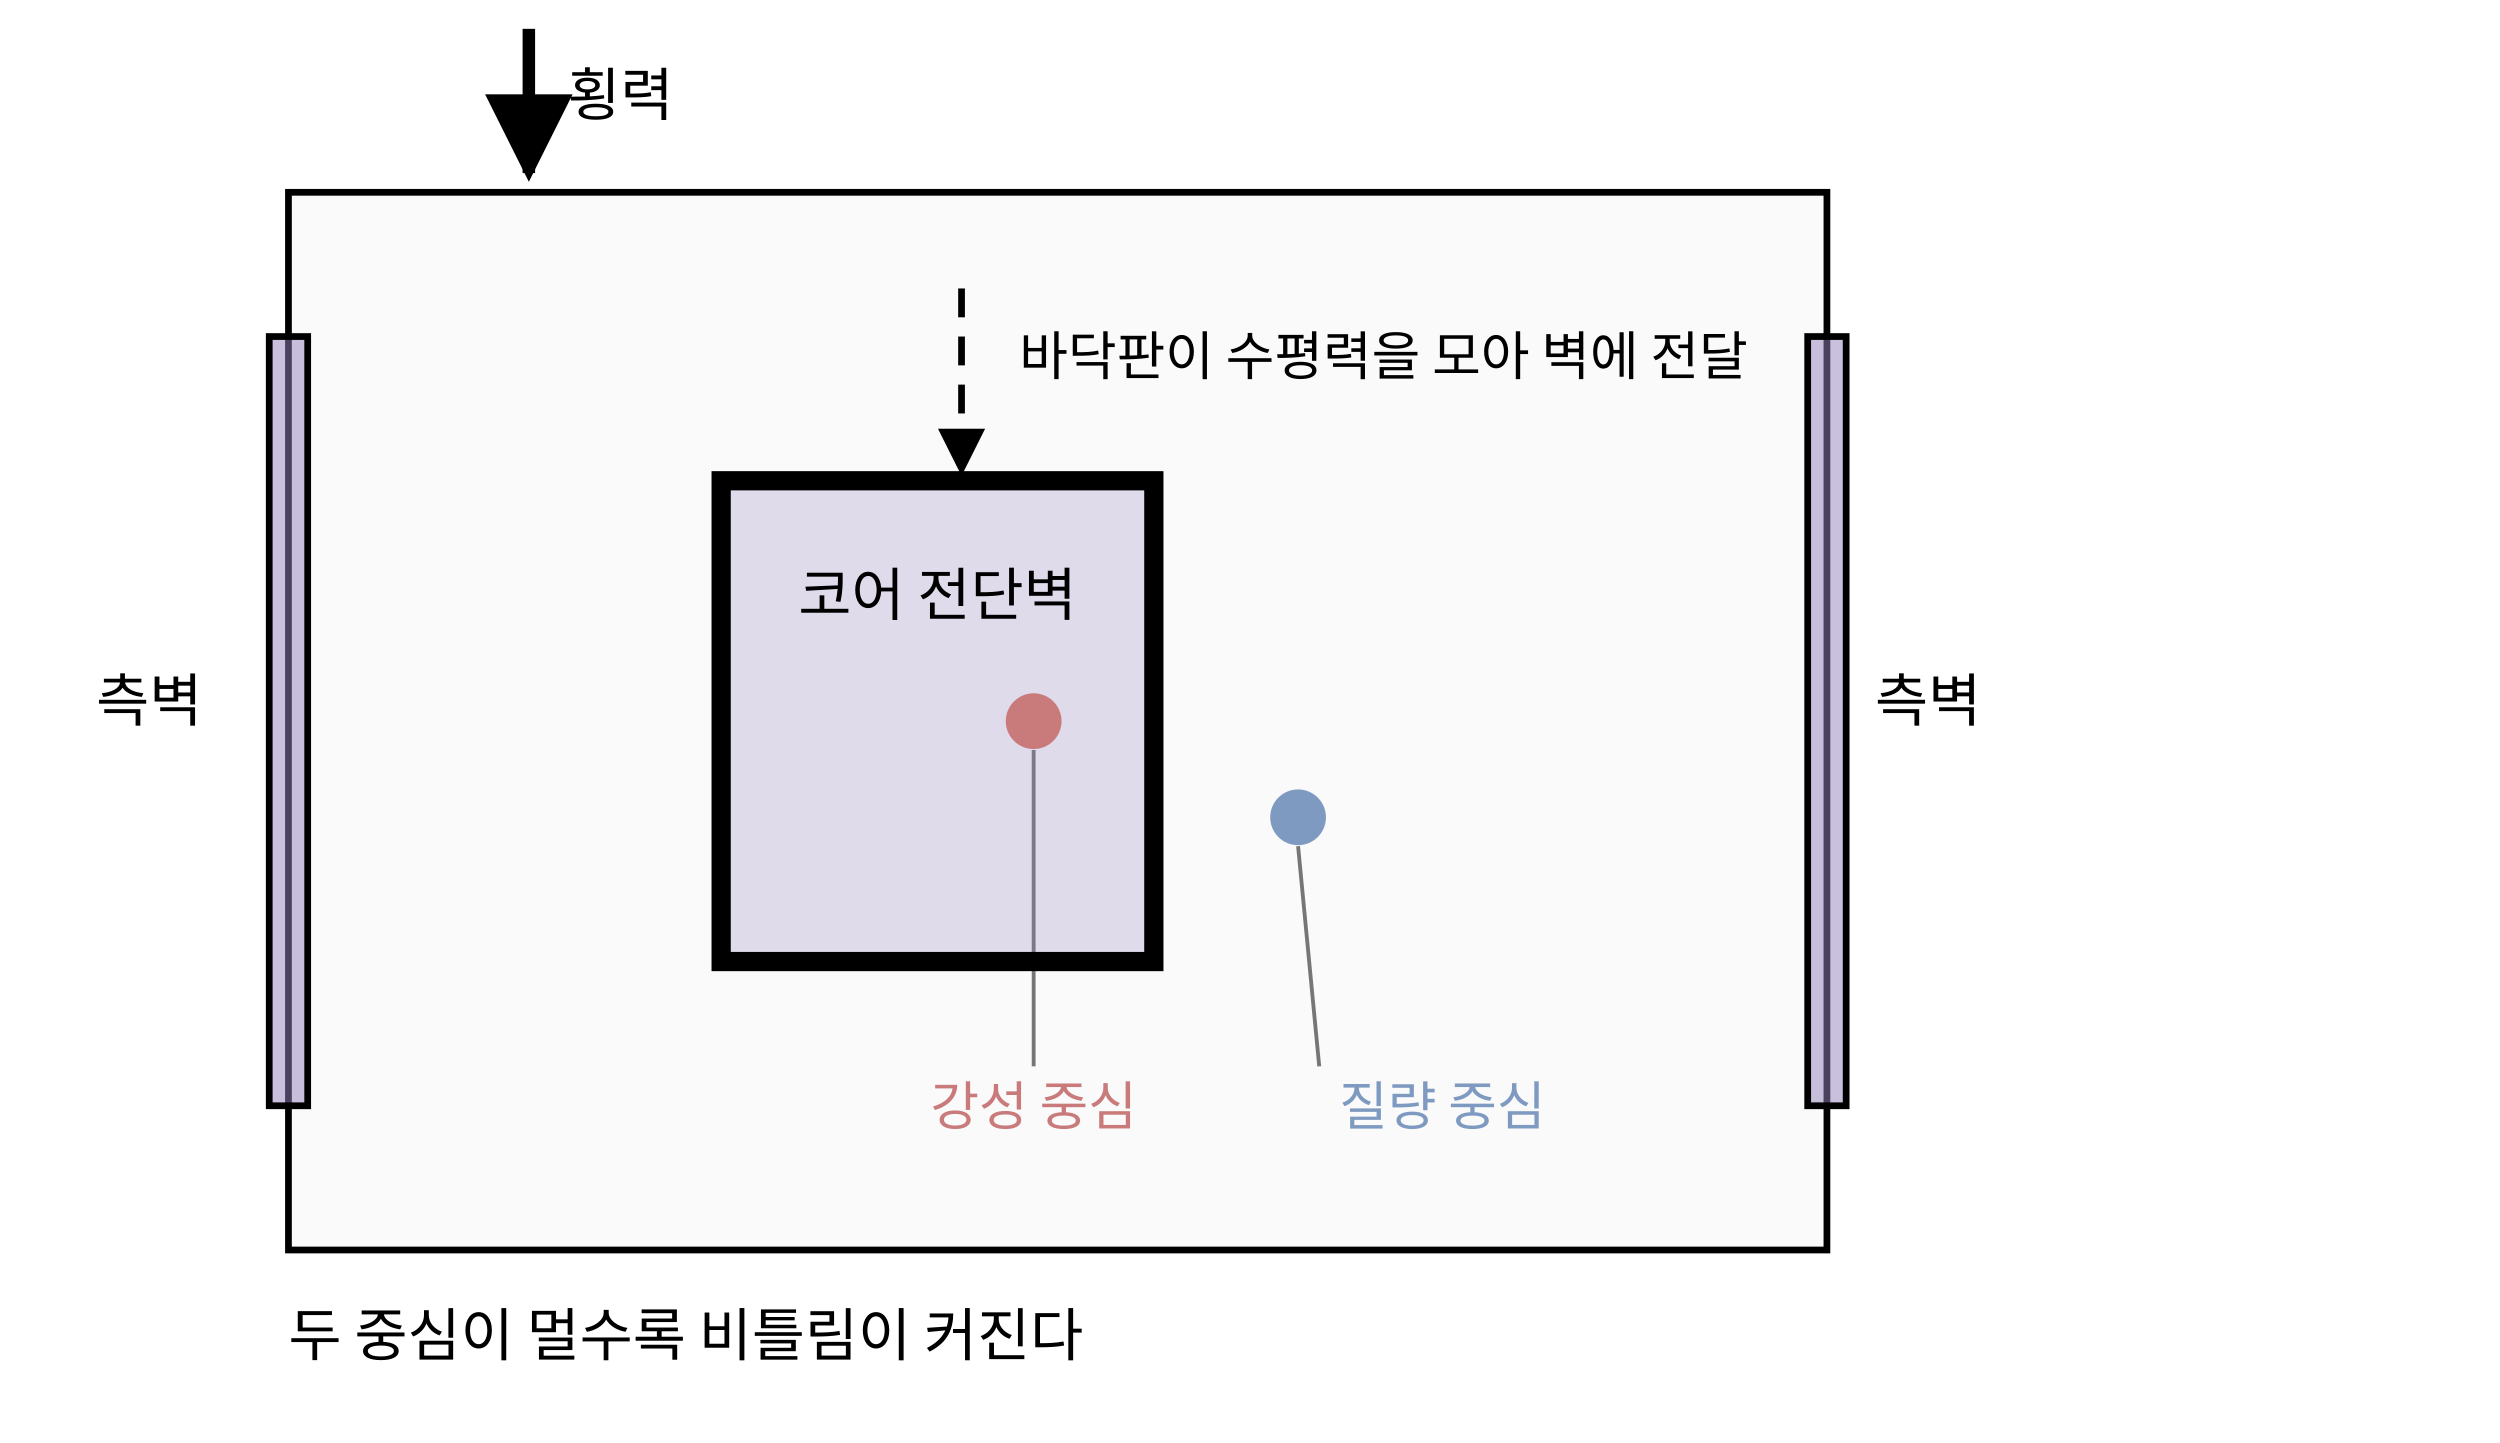
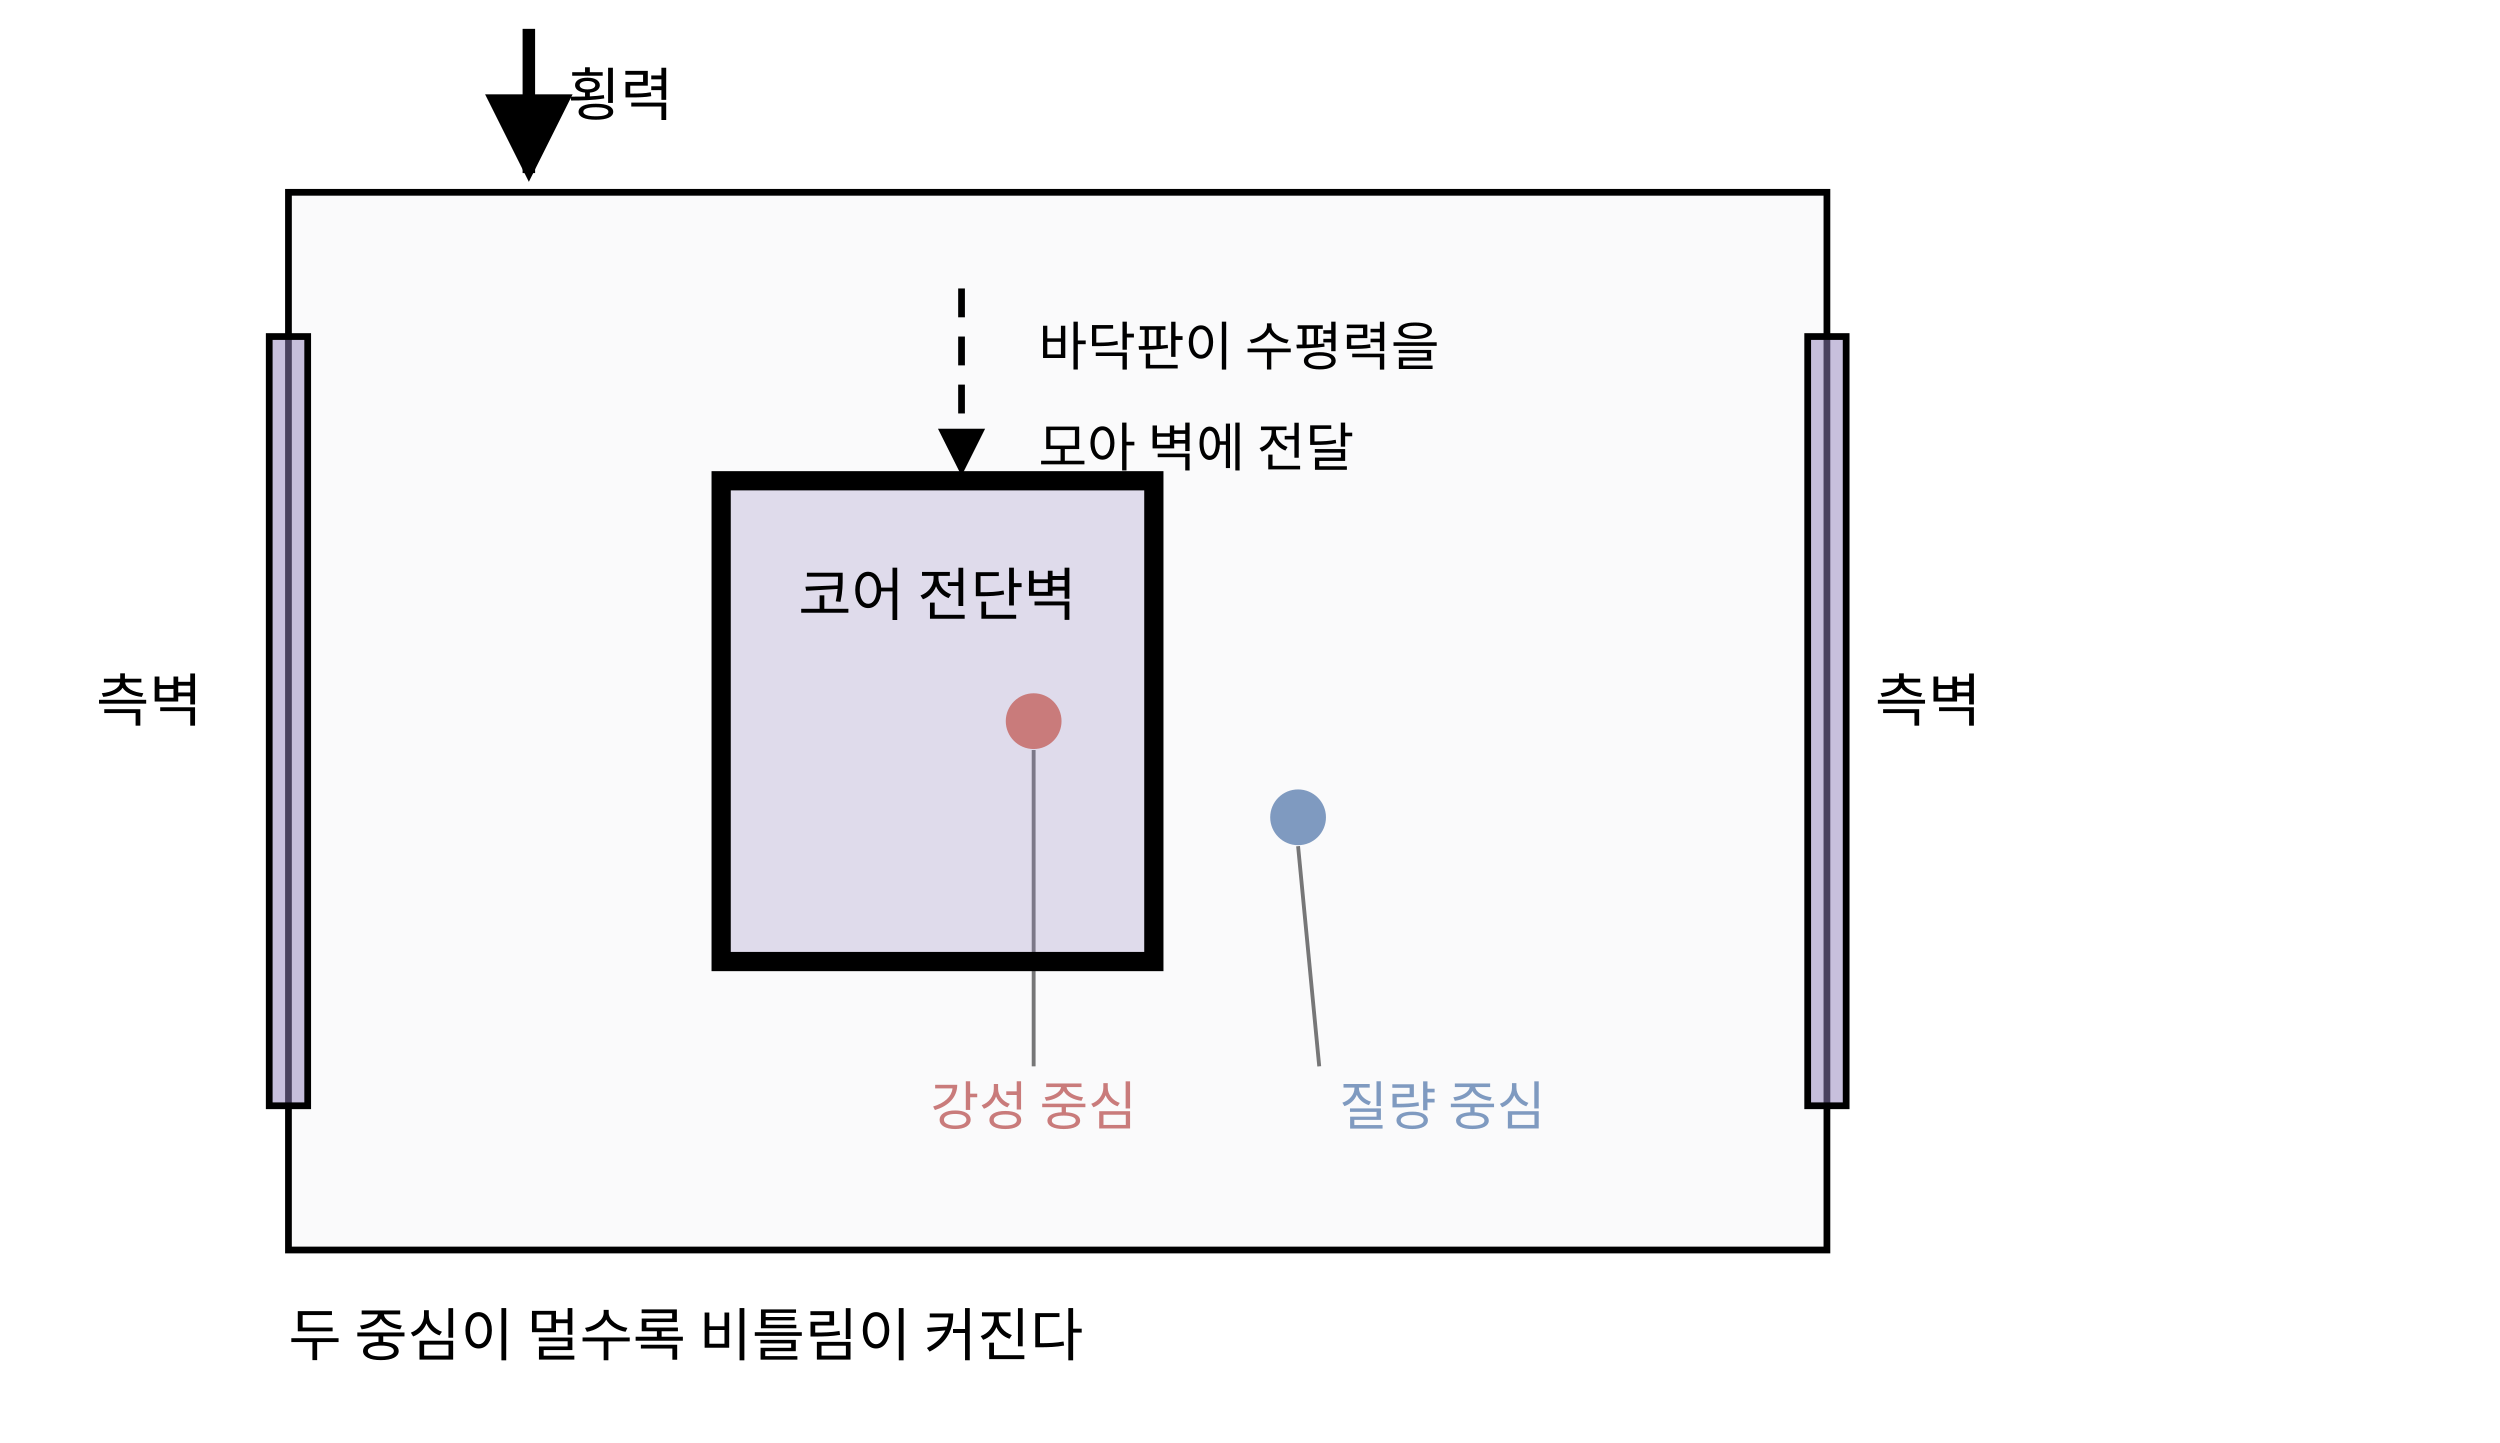
<svg xmlns="http://www.w3.org/2000/svg" class="si si-illus" viewBox="0 0 520 300" style="max-width:520px;color:var(--si-ink,var(--text,#1f2328))" role="img" aria-labelledby="shear-wall-t" font-family="'Pretendard','Noto Sans KR','Apple SD Gothic Neo',sans-serif" font-size="13" fill="currentColor">
  <defs>
    <marker id="shear-wall-ar" viewBox="0 0 10 10" refX="9" refY="5" markerWidth="7" markerHeight="7" orient="auto-start-reverse">
      <path d="M0,0L10,5L0,10z" style="fill:currentColor" />
    </marker>
  </defs>
  <line x1="215" y1="156" x2="215" y2="221.8" class="si-leader" style="stroke:currentColor" stroke-opacity="0.55" stroke-width="0.8" />
  <line x1="270" y1="176" x2="274.4" y2="221.8" class="si-leader" style="stroke:currentColor" stroke-opacity="0.55" stroke-width="0.8" />
  <rect x="60" y="40" width="320" height="220" style="stroke:currentColor;fill:var(--si-gray-s,#aab6c6)" stroke-width="1.4" fill-opacity="0.06" />
  <rect x="150" y="100" width="90" height="100" style="stroke:currentColor;fill:var(--si-violet-s,#9382bd)" stroke-width="4" fill-opacity="0.25" />
  <text x="195" y="128" text-anchor="middle" font-size="12">코어 전단벽</text>
  <rect x="56" y="70" width="8" height="160" style="stroke:currentColor;fill:var(--si-violet-s,#9382bd)" stroke-width="1.4" fill-opacity="0.5" />
  <rect x="376" y="70" width="8" height="160" style="stroke:currentColor;fill:var(--si-violet-s,#9382bd)" stroke-width="1.4" fill-opacity="0.5" />
  <text x="20" y="150" font-size="12">측벽</text>
  <text x="390" y="150" font-size="12">측벽</text>
  <line x1="110" y1="6" x2="110" y2="36" style="stroke:currentColor;fill:none" stroke-width="2.6" marker-end="url(#shear-wall-ar)" />
  <text x="118" y="24" font-size="12">횡력</text>
  <line x1="200" y1="60" x2="200" y2="98" style="stroke:currentColor;fill:none" stroke-width="1.4" stroke-dasharray="6 4" marker-end="url(#shear-wall-ar)" />
-   <text x="212" y="78" font-size="11">바닥판이 수평력을 모아 벽에 전달</text>
+   <text x="216" y="76" font-size="11">바닥판이 수평력을</text>
+   <text x="216" y="97" font-size="11">모아 벽에 전달</text>
  <circle cx="215" cy="150" r="5" style="stroke:var(--si-rose-s,#c97b7b);fill:var(--si-rose-s,#c97b7b)" stroke-width="1.6" />
  <circle cx="270" cy="170" r="5" style="stroke:var(--si-blue-s,#7f9ac0);fill:var(--si-blue-s,#7f9ac0)" stroke-width="1.6" />
  <text x="215" y="234" text-anchor="middle" font-size="11" style="fill:var(--si-rose-s,#c97b7b)">강성 중심</text>
  <text x="300" y="234" text-anchor="middle" font-size="11" style="fill:var(--si-blue-s,#7f9ac0)">질량 중심</text>
  <text x="60" y="282" font-size="12">두 중심이 멀수록 비틀림이 커진다</text>
</svg>
